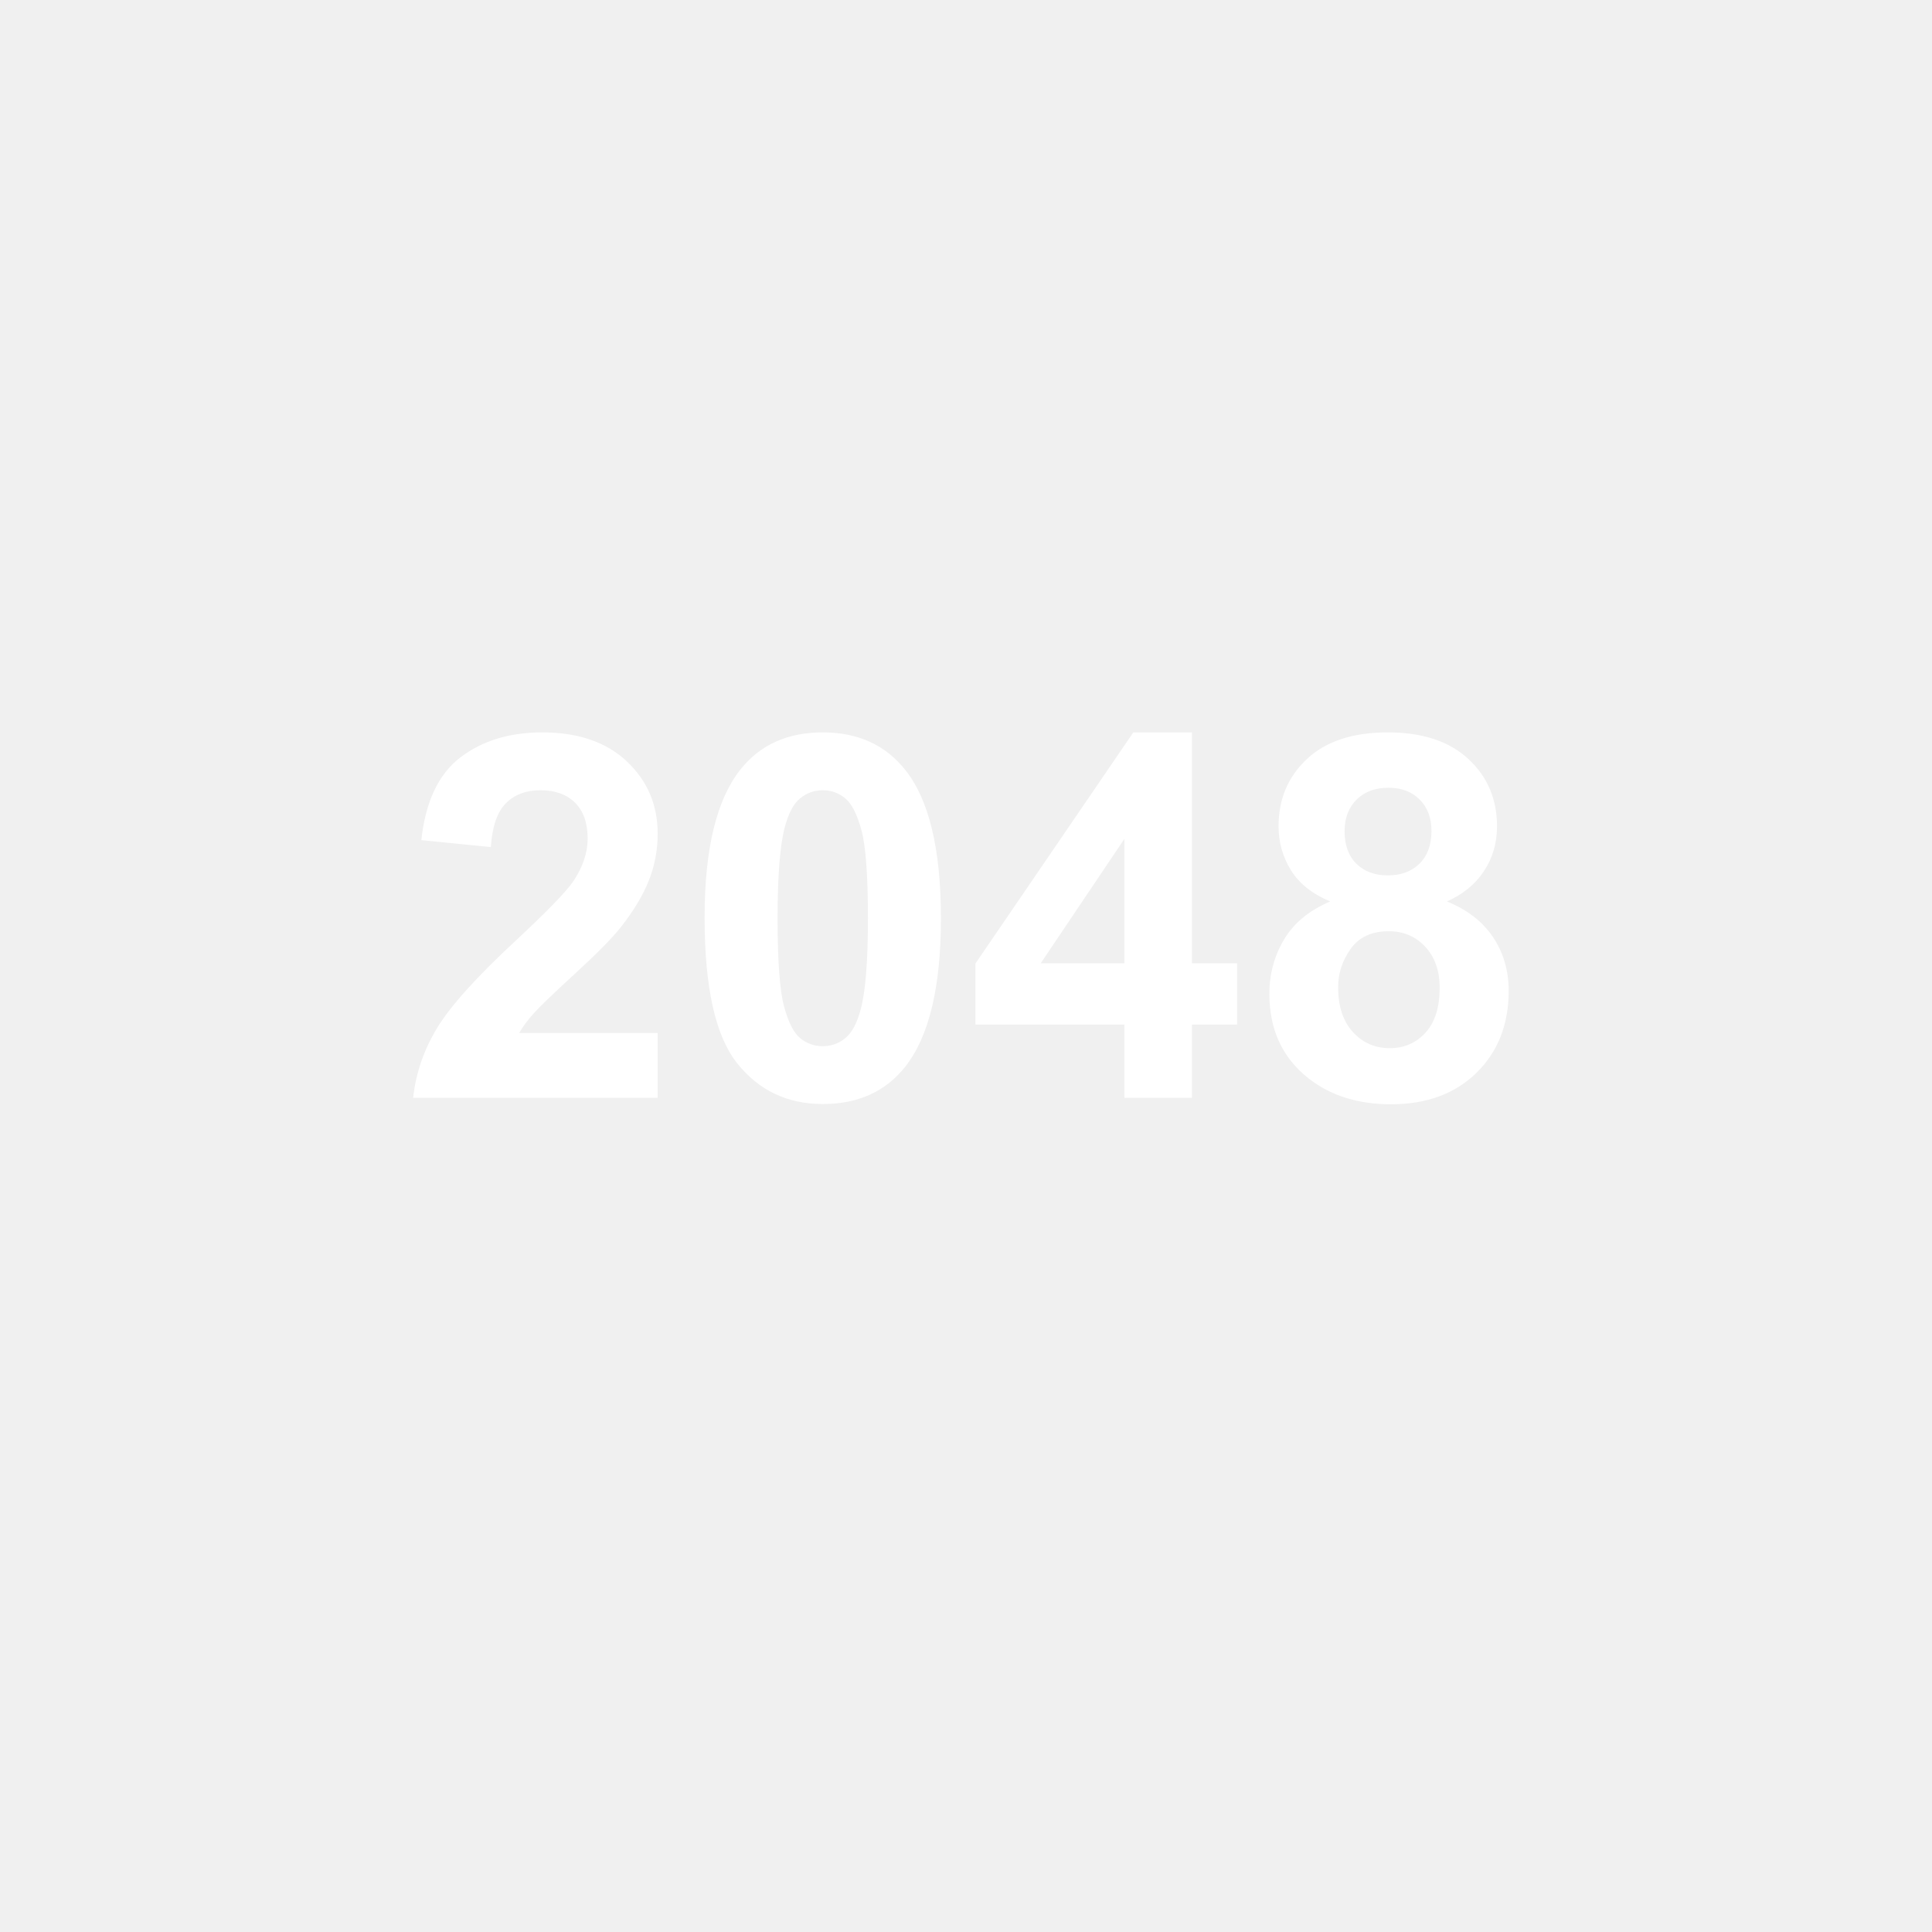
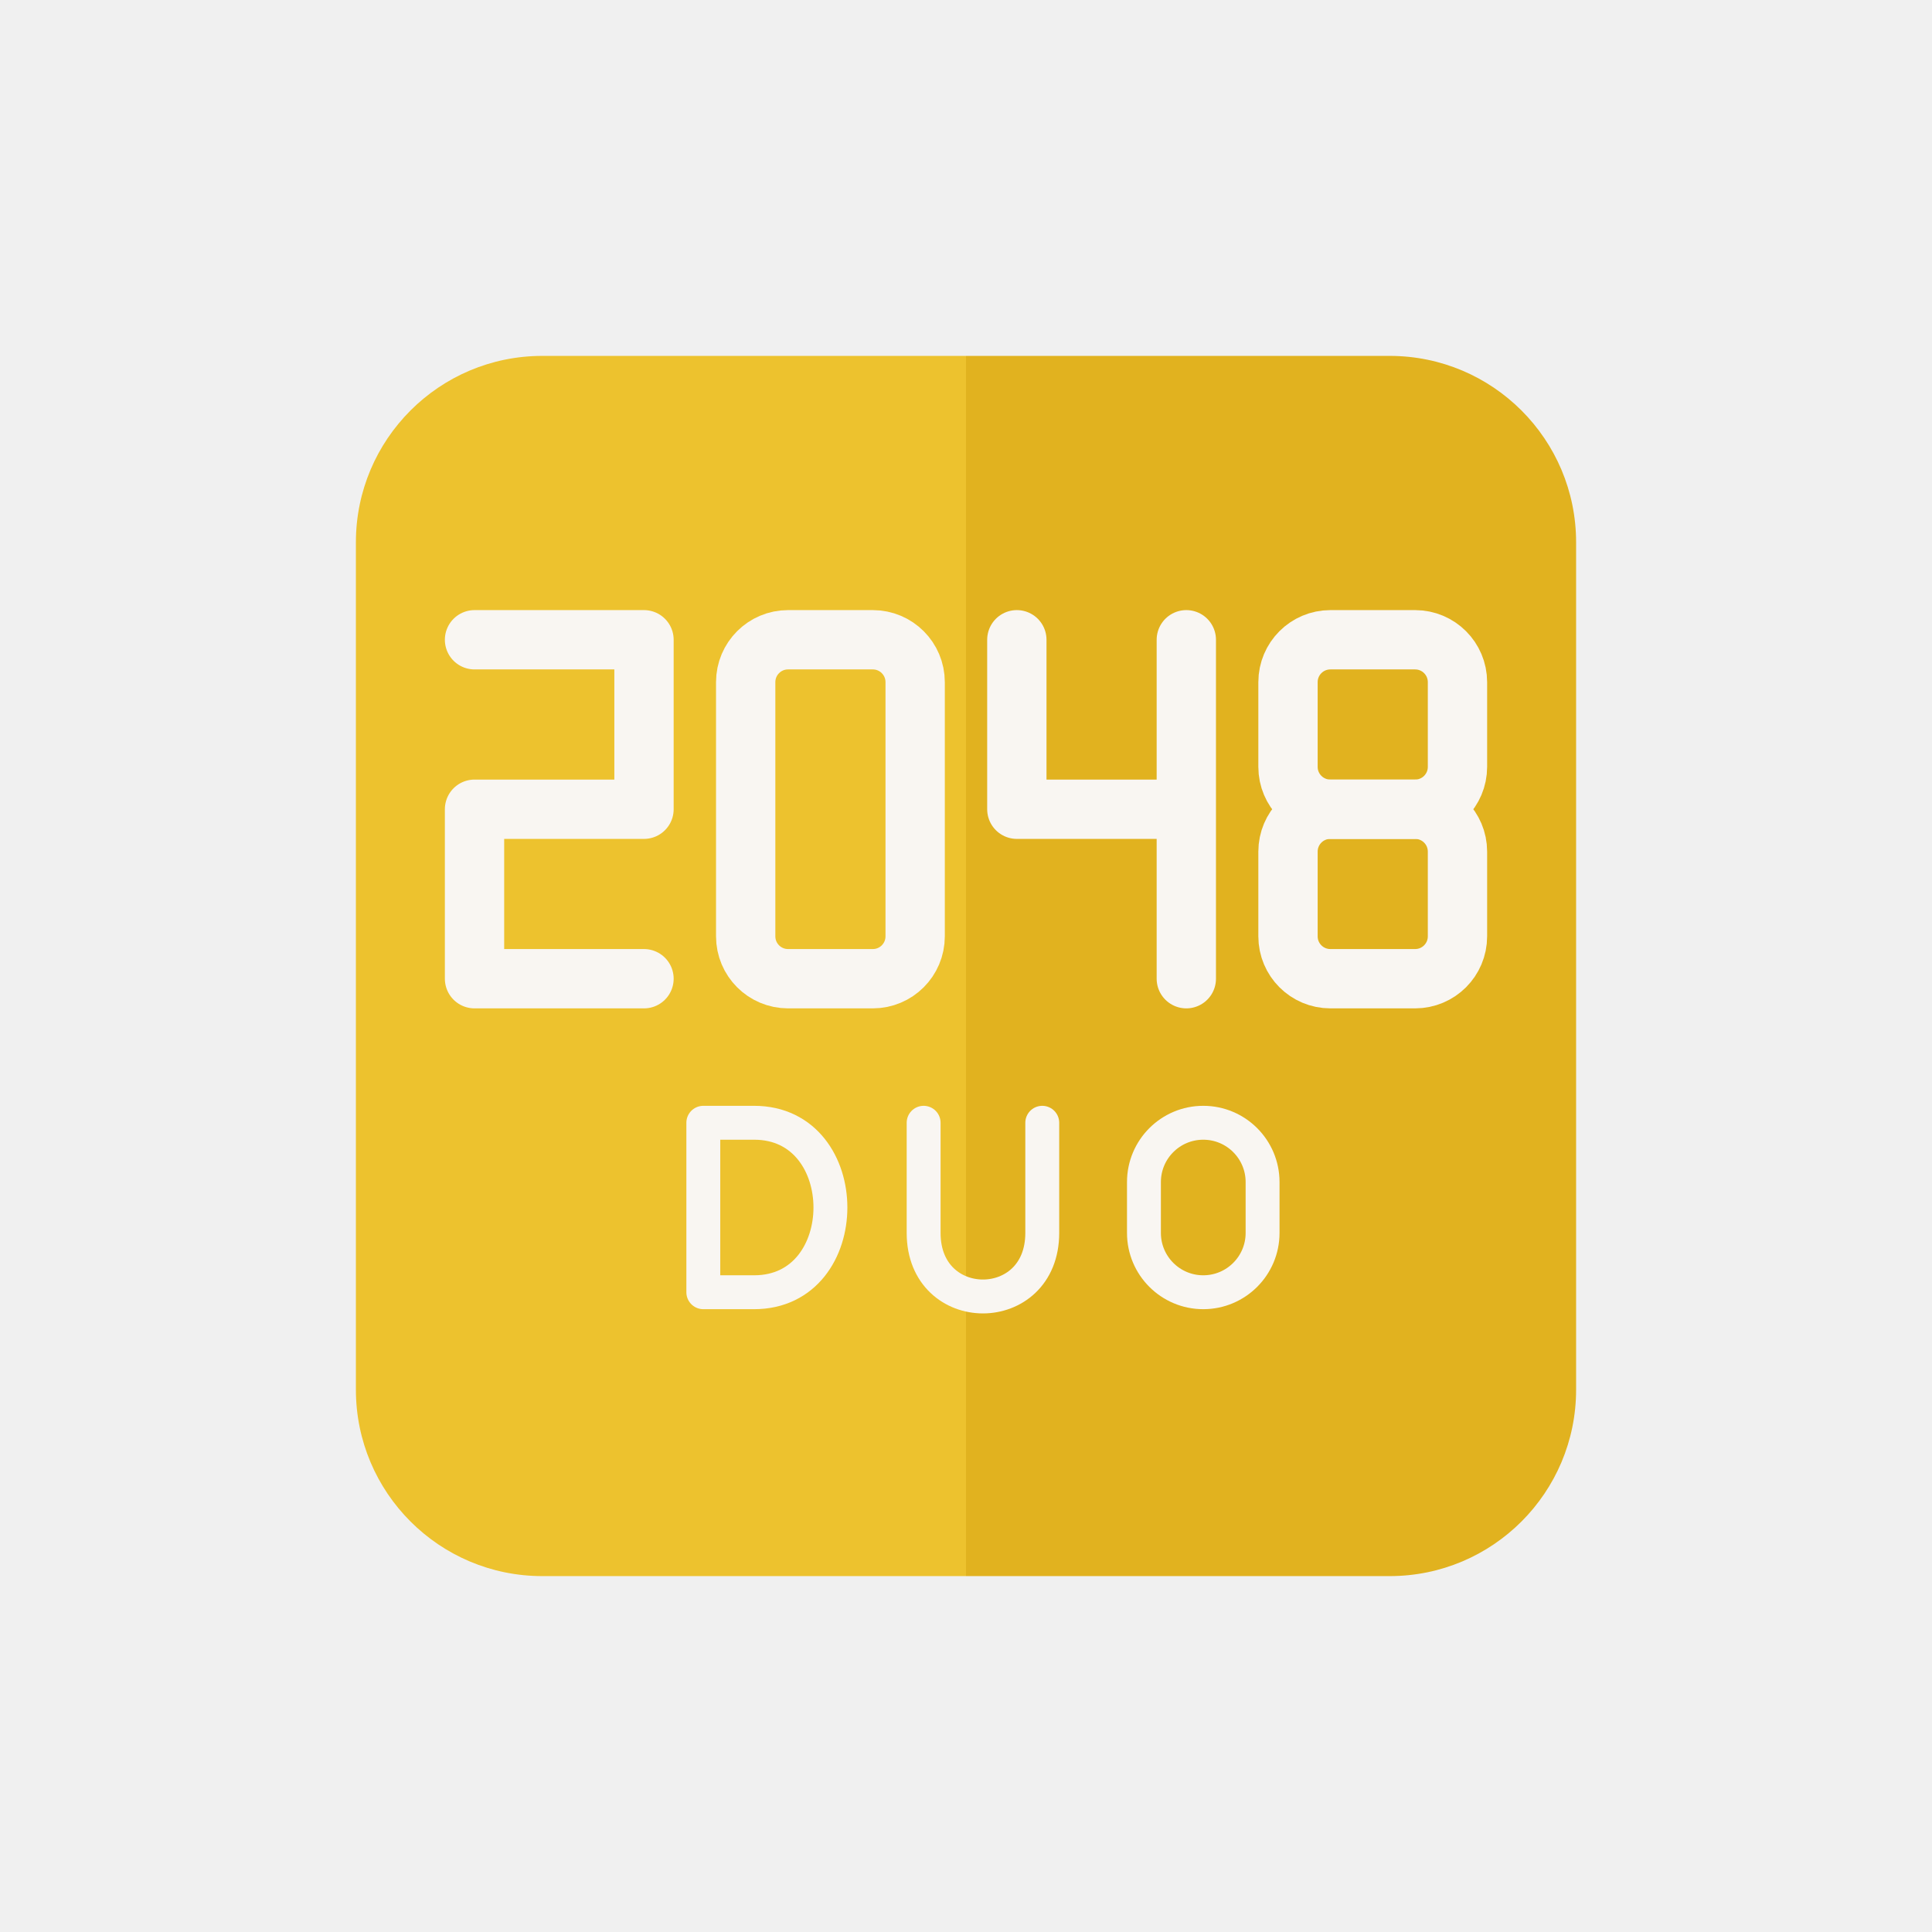
<svg xmlns="http://www.w3.org/2000/svg" width="456" height="456" viewBox="0 0 456 456" version="1.1">
-   <g>
-     <path fill="white" d="M155.227 243.82 L155.227 259.113 L97.512 259.113 Q98.449 250.441 103.137 242.678 Q107.824 234.914 121.652 222.082 Q132.785 211.711 135.305 208.02 Q138.703 202.922 138.703 197.941 Q138.703 192.434 135.744 189.475 Q132.785 186.516 127.57 186.516 Q122.414 186.516 119.367 189.621 Q116.32 192.727 115.852 199.934 L99.445 198.293 Q100.91 184.699 108.645 178.781 Q116.379 172.863 127.98 172.863 Q140.695 172.863 147.961 179.719 Q155.227 186.574 155.227 196.77 Q155.227 202.57 153.146 207.814 Q151.066 213.059 146.555 218.801 Q143.566 222.609 135.773 229.758 Q127.98 236.906 125.9 239.25 Q123.82 241.594 122.531 243.82 Z M194.191 172.863 Q206.672 172.863 213.703 181.77 Q222.082 192.316 222.082 216.75 Q222.082 241.125 213.645 251.789 Q206.672 260.578 194.191 260.578 Q181.652 260.578 173.977 250.939 Q166.301 241.301 166.301 216.574 Q166.301 192.316 174.738 181.652 Q181.711 172.863 194.191 172.863 Z M194.191 186.516 Q191.203 186.516 188.859 188.42 Q186.516 190.324 185.227 195.246 Q183.527 201.633 183.527 216.75 Q183.527 231.867 185.051 237.521 Q186.574 243.176 188.889 245.051 Q191.203 246.926 194.191 246.926 Q197.18 246.926 199.523 245.021 Q201.867 243.117 203.156 238.195 Q204.855 231.867 204.855 216.75 Q204.855 201.633 203.332 195.979 Q201.809 190.324 199.494 188.42 Q197.18 186.516 194.191 186.516 Z M265.383 259.113 L265.383 241.828 L230.227 241.828 L230.227 227.414 L267.492 172.863 L281.32 172.863 L281.32 227.355 L291.984 227.355 L291.984 241.828 L281.32 241.828 L281.32 259.113 Z M265.383 227.355 L265.383 198 L245.637 227.355 Z M313.957 212.766 Q307.57 210.07 304.67 205.354 Q301.77 200.637 301.77 195.012 Q301.77 185.402 308.479 179.133 Q315.188 172.863 327.551 172.863 Q339.797 172.863 346.564 179.133 Q353.332 185.402 353.332 195.012 Q353.332 200.988 350.227 205.646 Q347.121 210.305 341.496 212.766 Q348.645 215.637 352.365 221.145 Q356.086 226.652 356.086 233.859 Q356.086 245.754 348.498 253.195 Q340.91 260.637 328.312 260.637 Q316.594 260.637 308.801 254.484 Q299.602 247.219 299.602 234.562 Q299.602 227.59 303.059 221.76 Q306.516 215.93 313.957 212.766 Z M317.355 196.184 Q317.355 201.105 320.139 203.859 Q322.922 206.613 327.551 206.613 Q332.238 206.613 335.051 203.83 Q337.863 201.047 337.863 196.125 Q337.863 191.496 335.08 188.713 Q332.297 185.93 327.727 185.93 Q322.98 185.93 320.168 188.742 Q317.355 191.555 317.355 196.184 Z M315.832 232.98 Q315.832 239.777 319.318 243.586 Q322.805 247.395 328.02 247.395 Q333.117 247.395 336.457 243.732 Q339.797 240.07 339.797 233.156 Q339.797 227.121 336.398 223.459 Q333 219.797 327.785 219.797 Q321.75 219.797 318.791 223.957 Q315.832 228.117 315.832 232.98 Z" />
+   <path d="M128 84H228V372H128A44 44 0 0 1 84 328V128A44 44 0 0 1 128 84Z" fill="#EDC22E" />
+   <path d="M228 84H328A44 44 0 0 1 372 128V328A44 44 0 0 1 328 372H228Z" fill="#E1B21F" />
+   <g transform="translate(2 -13)">
+     <g fill="none" stroke="#F9F6F2" stroke-width="14" stroke-linejoin="round" stroke-linecap="round">
+       <path d="M110 164H150V204H110V244H150" />
+       <rect x="174" y="164" width="40" height="80" rx="10" />
+       <path d="M238 164V204H278M278 164V244" />
+       <rect x="302" y="164" width="40" height="40" rx="10" />
+       <rect x="302" y="204" width="40" height="40" rx="10" />
+     </g>
+     <g fill="none" stroke="#F9F6F2" stroke-width="8" stroke-linejoin="round" stroke-linecap="round">
+       <path d="M164 278V318H176C200 318 200 278 176 278Z" />
+       <path d="M216 278V304C216 324 244 324 244 304V278" />
+       <rect x="268" y="278" width="28" height="40" rx="14" />
+     </g>
  </g>
</svg>
